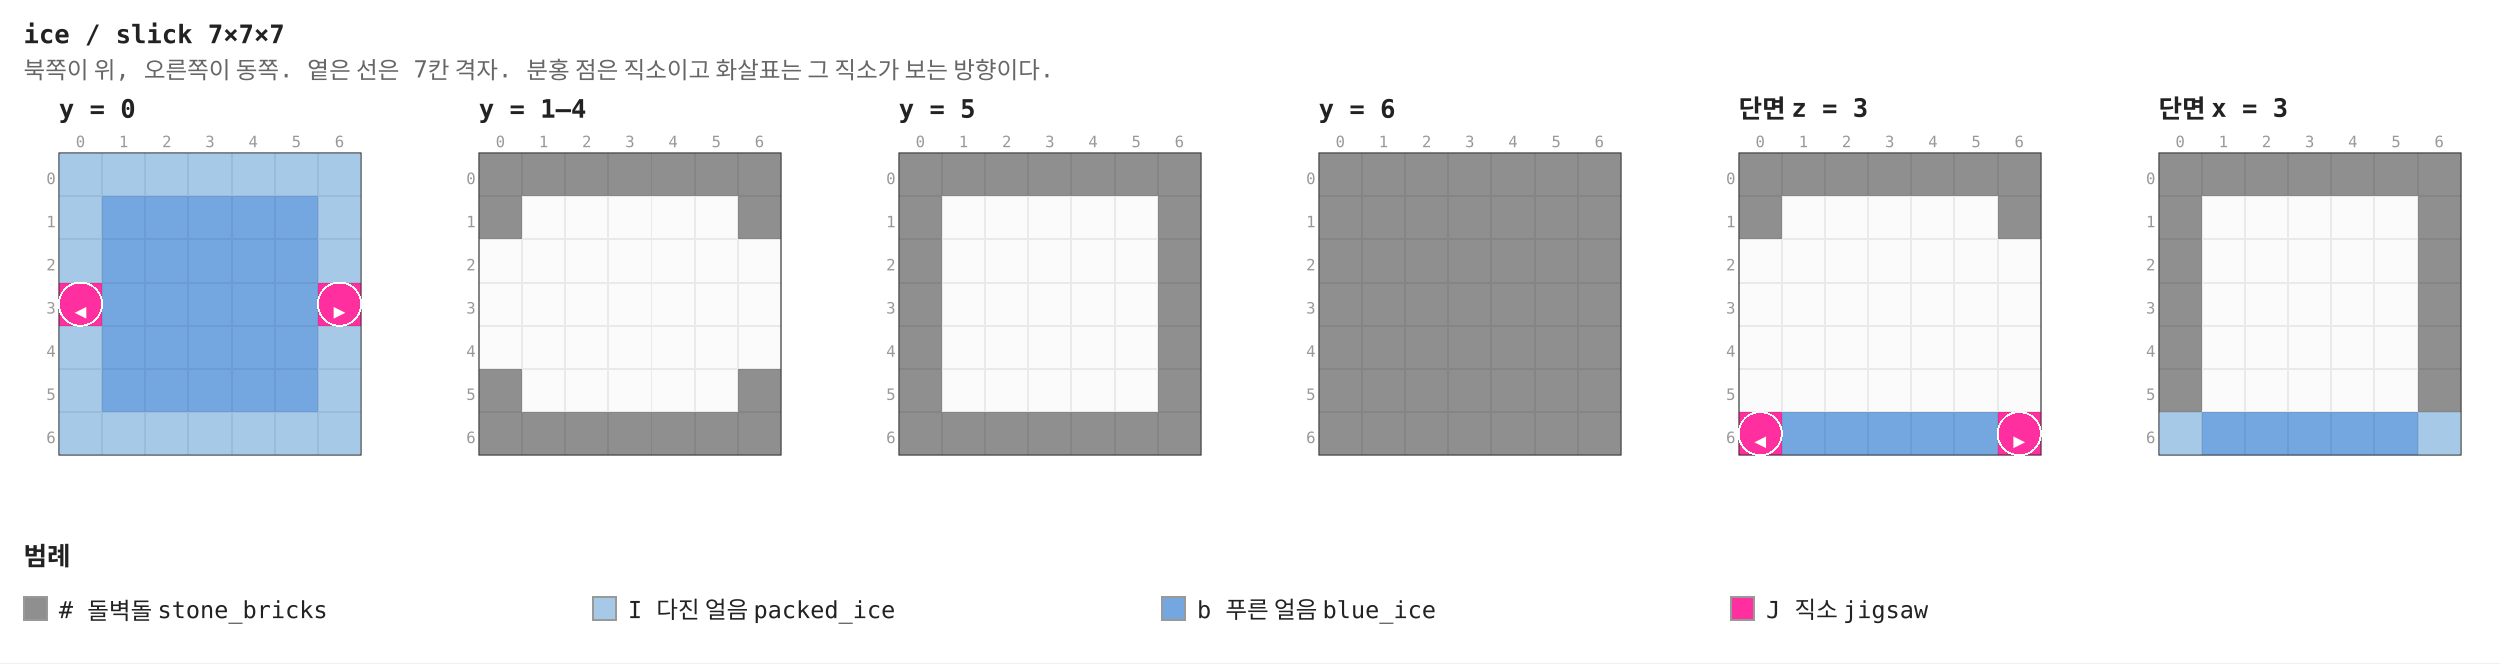
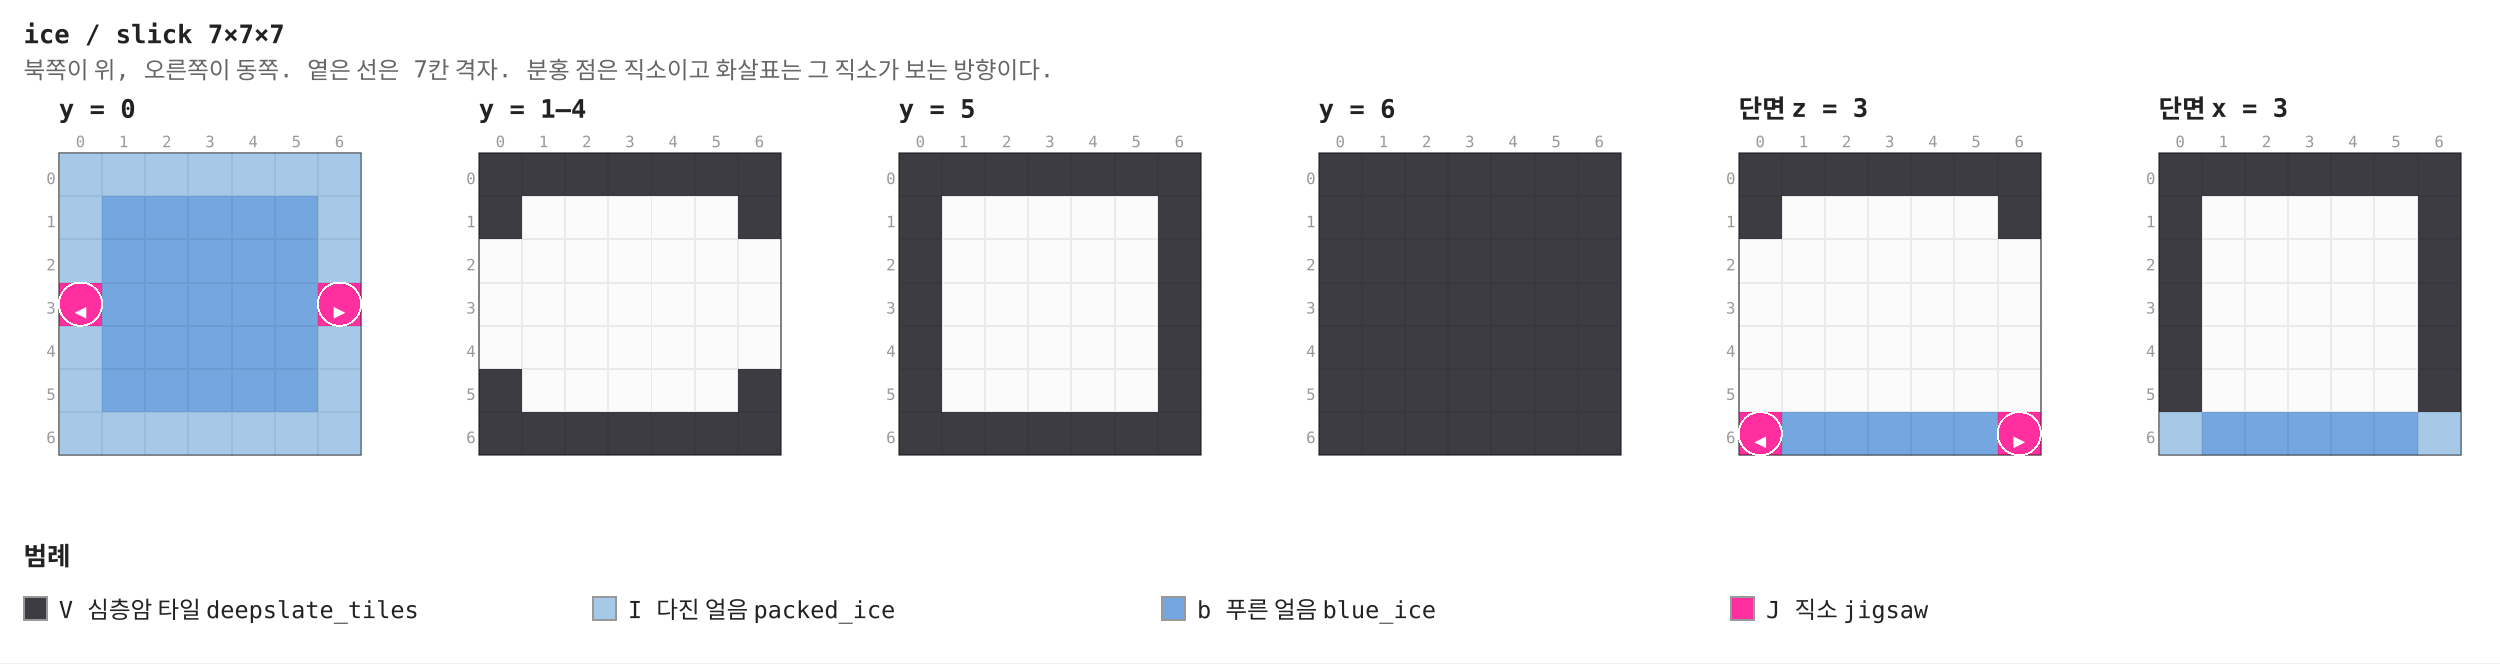
<svg xmlns="http://www.w3.org/2000/svg" width="1274" height="338" viewBox="0 0 1274 338" shape-rendering="crispEdges" font-family="Consolas,'Malgun Gothic','Noto Sans KR',monospace">
  <style>text{fill:#222;shape-rendering:auto}.cap{font-size:13px;font-weight:bold}.leg{font-size:12px}.sub{font-size:12px;fill:#666}.tick{font-size:8px;fill:#999;text-anchor:middle}.arrow{font-size:10px;fill:#fff;text-anchor:middle}.fine{stroke:#000;stroke-opacity:.07;stroke-width:1;fill:none}.grid{stroke:#000;stroke-opacity:.30;stroke-width:1}</style>
  <rect width="100%" height="100%" fill="#fff" />
  <text x="12" y="22" class="cap" font-size="16">ice / slick   7×7×7</text>
  <text x="12" y="40" class="sub">북쪽이 위, 오른쪽이 동쪽. 옅은 선은 7칸 격자. 분홍 점은 직소이고 화살표는 그 직소가 보는 방향이다.</text>
  <text x="30" y="60" class="cap">y = 0</text>
  <rect x="30" y="78" width="154" height="154" fill="#fbfbfb" stroke="#bbb" />
  <path transform="translate(30,78) scale(22)" fill="#a6c9e8" d="M0 0h7v1h-7zM0 1h1v1h-1zM6 1h1v1h-1zM0 2h1v1h-1zM6 2h1v1h-1zM0 4h1v1h-1zM6 4h1v1h-1zM0 5h1v1h-1zM6 5h1v1h-1zM0 6h7v1h-7z" />
  <path transform="translate(30,78) scale(22)" fill="#74a7e0" d="M1 1h5v1h-5zM1 2h5v1h-5zM1 3h5v1h-5zM1 4h5v1h-5zM1 5h5v1h-5z" />
  <path transform="translate(30,78) scale(22)" fill="#ff2fa0" d="M0 3h1v1h-1zM6 3h1v1h-1z" />
  <path class="fine" d="M52 78v154M74 78v154M96 78v154M118 78v154M140 78v154M162 78v154M30 100h154M30 122h154M30 144h154M30 166h154M30 188h154M30 210h154" />
  <line x1="30" y1="78" x2="30" y2="232" class="grid" />
  <line x1="184" y1="78" x2="184" y2="232" class="grid" />
  <line x1="30" y1="78" x2="184" y2="78" class="grid" />
  <line x1="30" y1="232" x2="184" y2="232" class="grid" />
  <text x="41.0" y="75" class="tick">0</text>
  <text x="63.0" y="75" class="tick">1</text>
  <text x="85.0" y="75" class="tick">2</text>
  <text x="107.0" y="75" class="tick">3</text>
  <text x="129.0" y="75" class="tick">4</text>
  <text x="151.0" y="75" class="tick">5</text>
  <text x="173.0" y="75" class="tick">6</text>
  <text x="26" y="93.8" class="tick" text-anchor="end">0</text>
  <text x="26" y="115.8" class="tick" text-anchor="end">1</text>
  <text x="26" y="137.8" class="tick" text-anchor="end">2</text>
  <text x="26" y="159.8" class="tick" text-anchor="end">3</text>
  <text x="26" y="181.8" class="tick" text-anchor="end">4</text>
  <text x="26" y="203.8" class="tick" text-anchor="end">5</text>
  <text x="26" y="225.8" class="tick" text-anchor="end">6</text>
  <circle cx="41.0" cy="155.0" r="11.0" fill="#ff2fa0" stroke="#fff" />
  <text x="41.0" y="162.0" class="arrow" font-size="19.8">◀</text>
  <circle cx="173.0" cy="155.0" r="11.0" fill="#ff2fa0" stroke="#fff" />
  <text x="173.0" y="162.0" class="arrow" font-size="19.8">▶</text>
  <text x="244" y="60" class="cap">y = 1–4</text>
  <rect x="244" y="78" width="154" height="154" fill="#fbfbfb" stroke="#bbb" />
-   <path transform="translate(244,78) scale(22)" fill="#8f8f8f" d="M0 0h7v1h-7zM0 1h1v1h-1zM6 1h1v1h-1zM0 5h1v1h-1zM6 5h1v1h-1zM0 6h7v1h-7z" />
+   <path transform="translate(244,78) scale(22)" fill="#3c3c42" d="M0 0h7v1h-7zM0 1h1v1h-1zM6 1h1v1h-1zM0 5h1v1h-1zM6 5h1v1h-1zM0 6h7v1h-7z" />
  <path class="fine" d="M266 78v154M288 78v154M310 78v154M332 78v154M354 78v154M376 78v154M244 100h154M244 122h154M244 144h154M244 166h154M244 188h154M244 210h154" />
  <line x1="244" y1="78" x2="244" y2="232" class="grid" />
  <line x1="398" y1="78" x2="398" y2="232" class="grid" />
  <line x1="244" y1="78" x2="398" y2="78" class="grid" />
  <line x1="244" y1="232" x2="398" y2="232" class="grid" />
  <text x="255.0" y="75" class="tick">0</text>
  <text x="277.0" y="75" class="tick">1</text>
  <text x="299.0" y="75" class="tick">2</text>
  <text x="321.0" y="75" class="tick">3</text>
  <text x="343.0" y="75" class="tick">4</text>
  <text x="365.0" y="75" class="tick">5</text>
  <text x="387.0" y="75" class="tick">6</text>
  <text x="240" y="93.8" class="tick" text-anchor="end">0</text>
  <text x="240" y="115.8" class="tick" text-anchor="end">1</text>
  <text x="240" y="137.8" class="tick" text-anchor="end">2</text>
  <text x="240" y="159.8" class="tick" text-anchor="end">3</text>
  <text x="240" y="181.8" class="tick" text-anchor="end">4</text>
  <text x="240" y="203.8" class="tick" text-anchor="end">5</text>
  <text x="240" y="225.8" class="tick" text-anchor="end">6</text>
  <text x="458" y="60" class="cap">y = 5</text>
  <rect x="458" y="78" width="154" height="154" fill="#fbfbfb" stroke="#bbb" />
-   <path transform="translate(458,78) scale(22)" fill="#8f8f8f" d="M0 0h7v1h-7zM0 1h1v1h-1zM6 1h1v1h-1zM0 2h1v1h-1zM6 2h1v1h-1zM0 3h1v1h-1zM6 3h1v1h-1zM0 4h1v1h-1zM6 4h1v1h-1zM0 5h1v1h-1zM6 5h1v1h-1zM0 6h7v1h-7z" />
+   <path transform="translate(458,78) scale(22)" fill="#3c3c42" d="M0 0h7v1h-7zM0 1h1v1h-1zM6 1h1v1h-1zM0 2h1v1h-1zM6 2h1v1h-1zM0 3h1v1h-1zM6 3h1v1h-1zM0 4h1v1h-1zM6 4h1v1h-1zM0 5h1v1h-1zM6 5h1v1h-1zM0 6h7v1h-7z" />
  <path class="fine" d="M480 78v154M502 78v154M524 78v154M546 78v154M568 78v154M590 78v154M458 100h154M458 122h154M458 144h154M458 166h154M458 188h154M458 210h154" />
  <line x1="458" y1="78" x2="458" y2="232" class="grid" />
  <line x1="612" y1="78" x2="612" y2="232" class="grid" />
  <line x1="458" y1="78" x2="612" y2="78" class="grid" />
  <line x1="458" y1="232" x2="612" y2="232" class="grid" />
  <text x="469.0" y="75" class="tick">0</text>
  <text x="491.0" y="75" class="tick">1</text>
  <text x="513.0" y="75" class="tick">2</text>
  <text x="535.0" y="75" class="tick">3</text>
  <text x="557.0" y="75" class="tick">4</text>
  <text x="579.0" y="75" class="tick">5</text>
  <text x="601.0" y="75" class="tick">6</text>
  <text x="454" y="93.8" class="tick" text-anchor="end">0</text>
  <text x="454" y="115.8" class="tick" text-anchor="end">1</text>
  <text x="454" y="137.8" class="tick" text-anchor="end">2</text>
  <text x="454" y="159.8" class="tick" text-anchor="end">3</text>
  <text x="454" y="181.8" class="tick" text-anchor="end">4</text>
  <text x="454" y="203.8" class="tick" text-anchor="end">5</text>
  <text x="454" y="225.8" class="tick" text-anchor="end">6</text>
  <text x="672" y="60" class="cap">y = 6</text>
  <rect x="672" y="78" width="154" height="154" fill="#fbfbfb" stroke="#bbb" />
-   <path transform="translate(672,78) scale(22)" fill="#8f8f8f" d="M0 0h7v1h-7zM0 1h7v1h-7zM0 2h7v1h-7zM0 3h7v1h-7zM0 4h7v1h-7zM0 5h7v1h-7zM0 6h7v1h-7z" />
+   <path transform="translate(672,78) scale(22)" fill="#3c3c42" d="M0 0h7v1h-7zM0 1h7v1h-7zM0 2h7v1h-7zM0 3h7v1h-7zM0 4h7v1h-7zM0 5h7v1h-7zM0 6h7v1h-7z" />
  <path class="fine" d="M694 78v154M716 78v154M738 78v154M760 78v154M782 78v154M804 78v154M672 100h154M672 122h154M672 144h154M672 166h154M672 188h154M672 210h154" />
  <line x1="672" y1="78" x2="672" y2="232" class="grid" />
  <line x1="826" y1="78" x2="826" y2="232" class="grid" />
  <line x1="672" y1="78" x2="826" y2="78" class="grid" />
  <line x1="672" y1="232" x2="826" y2="232" class="grid" />
  <text x="683.0" y="75" class="tick">0</text>
  <text x="705.0" y="75" class="tick">1</text>
  <text x="727.0" y="75" class="tick">2</text>
  <text x="749.0" y="75" class="tick">3</text>
  <text x="771.0" y="75" class="tick">4</text>
  <text x="793.0" y="75" class="tick">5</text>
  <text x="815.0" y="75" class="tick">6</text>
  <text x="668" y="93.8" class="tick" text-anchor="end">0</text>
  <text x="668" y="115.8" class="tick" text-anchor="end">1</text>
  <text x="668" y="137.8" class="tick" text-anchor="end">2</text>
  <text x="668" y="159.8" class="tick" text-anchor="end">3</text>
  <text x="668" y="181.8" class="tick" text-anchor="end">4</text>
  <text x="668" y="203.8" class="tick" text-anchor="end">5</text>
  <text x="668" y="225.8" class="tick" text-anchor="end">6</text>
  <text x="886" y="60" class="cap">단면 z = 3</text>
  <rect x="886" y="78" width="154" height="154" fill="#fbfbfb" stroke="#bbb" />
-   <path transform="translate(886,78) scale(22)" fill="#8f8f8f" d="M0 0h7v1h-7zM0 1h1v1h-1zM6 1h1v1h-1z" />
+   <path transform="translate(886,78) scale(22)" fill="#3c3c42" d="M0 0h7v1h-7zM0 1h1v1h-1zM6 1h1v1h-1z" />
  <path transform="translate(886,78) scale(22)" fill="#ff2fa0" d="M0 6h1v1h-1zM6 6h1v1h-1z" />
  <path transform="translate(886,78) scale(22)" fill="#74a7e0" d="M1 6h5v1h-5z" />
  <path class="fine" d="M908 78v154M930 78v154M952 78v154M974 78v154M996 78v154M1018 78v154M886 100h154M886 122h154M886 144h154M886 166h154M886 188h154M886 210h154" />
  <line x1="886" y1="78" x2="886" y2="232" class="grid" />
  <line x1="1040" y1="78" x2="1040" y2="232" class="grid" />
  <line x1="886" y1="78" x2="1040" y2="78" class="grid" />
  <line x1="886" y1="232" x2="1040" y2="232" class="grid" />
  <text x="897.0" y="75" class="tick">0</text>
  <text x="919.0" y="75" class="tick">1</text>
  <text x="941.0" y="75" class="tick">2</text>
  <text x="963.0" y="75" class="tick">3</text>
  <text x="985.0" y="75" class="tick">4</text>
  <text x="1007.0" y="75" class="tick">5</text>
  <text x="1029.0" y="75" class="tick">6</text>
  <text x="882" y="93.8" class="tick" text-anchor="end">0</text>
  <text x="882" y="115.8" class="tick" text-anchor="end">1</text>
  <text x="882" y="137.8" class="tick" text-anchor="end">2</text>
  <text x="882" y="159.8" class="tick" text-anchor="end">3</text>
  <text x="882" y="181.8" class="tick" text-anchor="end">4</text>
  <text x="882" y="203.8" class="tick" text-anchor="end">5</text>
  <text x="882" y="225.8" class="tick" text-anchor="end">6</text>
  <circle cx="897.0" cy="221.0" r="11.0" fill="#ff2fa0" stroke="#fff" />
  <text x="897.0" y="228.0" class="arrow" font-size="19.8">◀</text>
  <circle cx="1029.0" cy="221.0" r="11.0" fill="#ff2fa0" stroke="#fff" />
  <text x="1029.0" y="228.0" class="arrow" font-size="19.8">▶</text>
  <text x="1100" y="60" class="cap">단면 x = 3</text>
  <rect x="1100" y="78" width="154" height="154" fill="#fbfbfb" stroke="#bbb" />
-   <path transform="translate(1100,78) scale(22)" fill="#8f8f8f" d="M0 0h7v1h-7zM0 1h1v1h-1zM6 1h1v1h-1zM0 2h1v1h-1zM6 2h1v1h-1zM0 3h1v1h-1zM6 3h1v1h-1zM0 4h1v1h-1zM6 4h1v1h-1zM0 5h1v1h-1zM6 5h1v1h-1z" />
+   <path transform="translate(1100,78) scale(22)" fill="#3c3c42" d="M0 0h7v1h-7zM0 1h1v1h-1zM6 1h1v1h-1zM0 2h1v1h-1zM6 2h1v1h-1zM0 3h1v1h-1zM6 3h1v1h-1zM0 4h1v1h-1zM6 4h1v1h-1zM0 5h1v1h-1zM6 5h1v1h-1z" />
  <path transform="translate(1100,78) scale(22)" fill="#a6c9e8" d="M0 6h1v1h-1zM6 6h1v1h-1z" />
  <path transform="translate(1100,78) scale(22)" fill="#74a7e0" d="M1 6h5v1h-5z" />
  <path class="fine" d="M1122 78v154M1144 78v154M1166 78v154M1188 78v154M1210 78v154M1232 78v154M1100 100h154M1100 122h154M1100 144h154M1100 166h154M1100 188h154M1100 210h154" />
  <line x1="1100" y1="78" x2="1100" y2="232" class="grid" />
  <line x1="1254" y1="78" x2="1254" y2="232" class="grid" />
  <line x1="1100" y1="78" x2="1254" y2="78" class="grid" />
  <line x1="1100" y1="232" x2="1254" y2="232" class="grid" />
  <text x="1111.0" y="75" class="tick">0</text>
  <text x="1133.0" y="75" class="tick">1</text>
  <text x="1155.0" y="75" class="tick">2</text>
  <text x="1177.0" y="75" class="tick">3</text>
  <text x="1199.0" y="75" class="tick">4</text>
  <text x="1221.0" y="75" class="tick">5</text>
  <text x="1243.0" y="75" class="tick">6</text>
  <text x="1096" y="93.8" class="tick" text-anchor="end">0</text>
  <text x="1096" y="115.8" class="tick" text-anchor="end">1</text>
  <text x="1096" y="137.8" class="tick" text-anchor="end">2</text>
  <text x="1096" y="159.8" class="tick" text-anchor="end">3</text>
  <text x="1096" y="181.8" class="tick" text-anchor="end">4</text>
  <text x="1096" y="203.8" class="tick" text-anchor="end">5</text>
  <text x="1096" y="225.8" class="tick" text-anchor="end">6</text>
  <text x="12" y="288" class="cap">범례</text>
-   <rect x="12" y="304" width="12" height="12" fill="#8f8f8f" stroke="#999" />
-   <text x="30" y="315" class="leg">#  돌벽돌  stone_bricks</text>
+   <rect x="12" y="304" width="12" height="12" fill="#3c3c42" stroke="#999" />
+   <text x="30" y="315" class="leg">V  심층암 타일  deepslate_tiles</text>
  <rect x="302" y="304" width="12" height="12" fill="#a6c9e8" stroke="#999" />
  <text x="320" y="315" class="leg">I  다진 얼음  packed_ice</text>
  <rect x="592" y="304" width="12" height="12" fill="#74a7e0" stroke="#999" />
  <text x="610" y="315" class="leg">b  푸른 얼음  blue_ice</text>
  <rect x="882" y="304" width="12" height="12" fill="#ff2fa0" stroke="#999" />
  <text x="900" y="315" class="leg">J  직소  jigsaw</text>
</svg>
